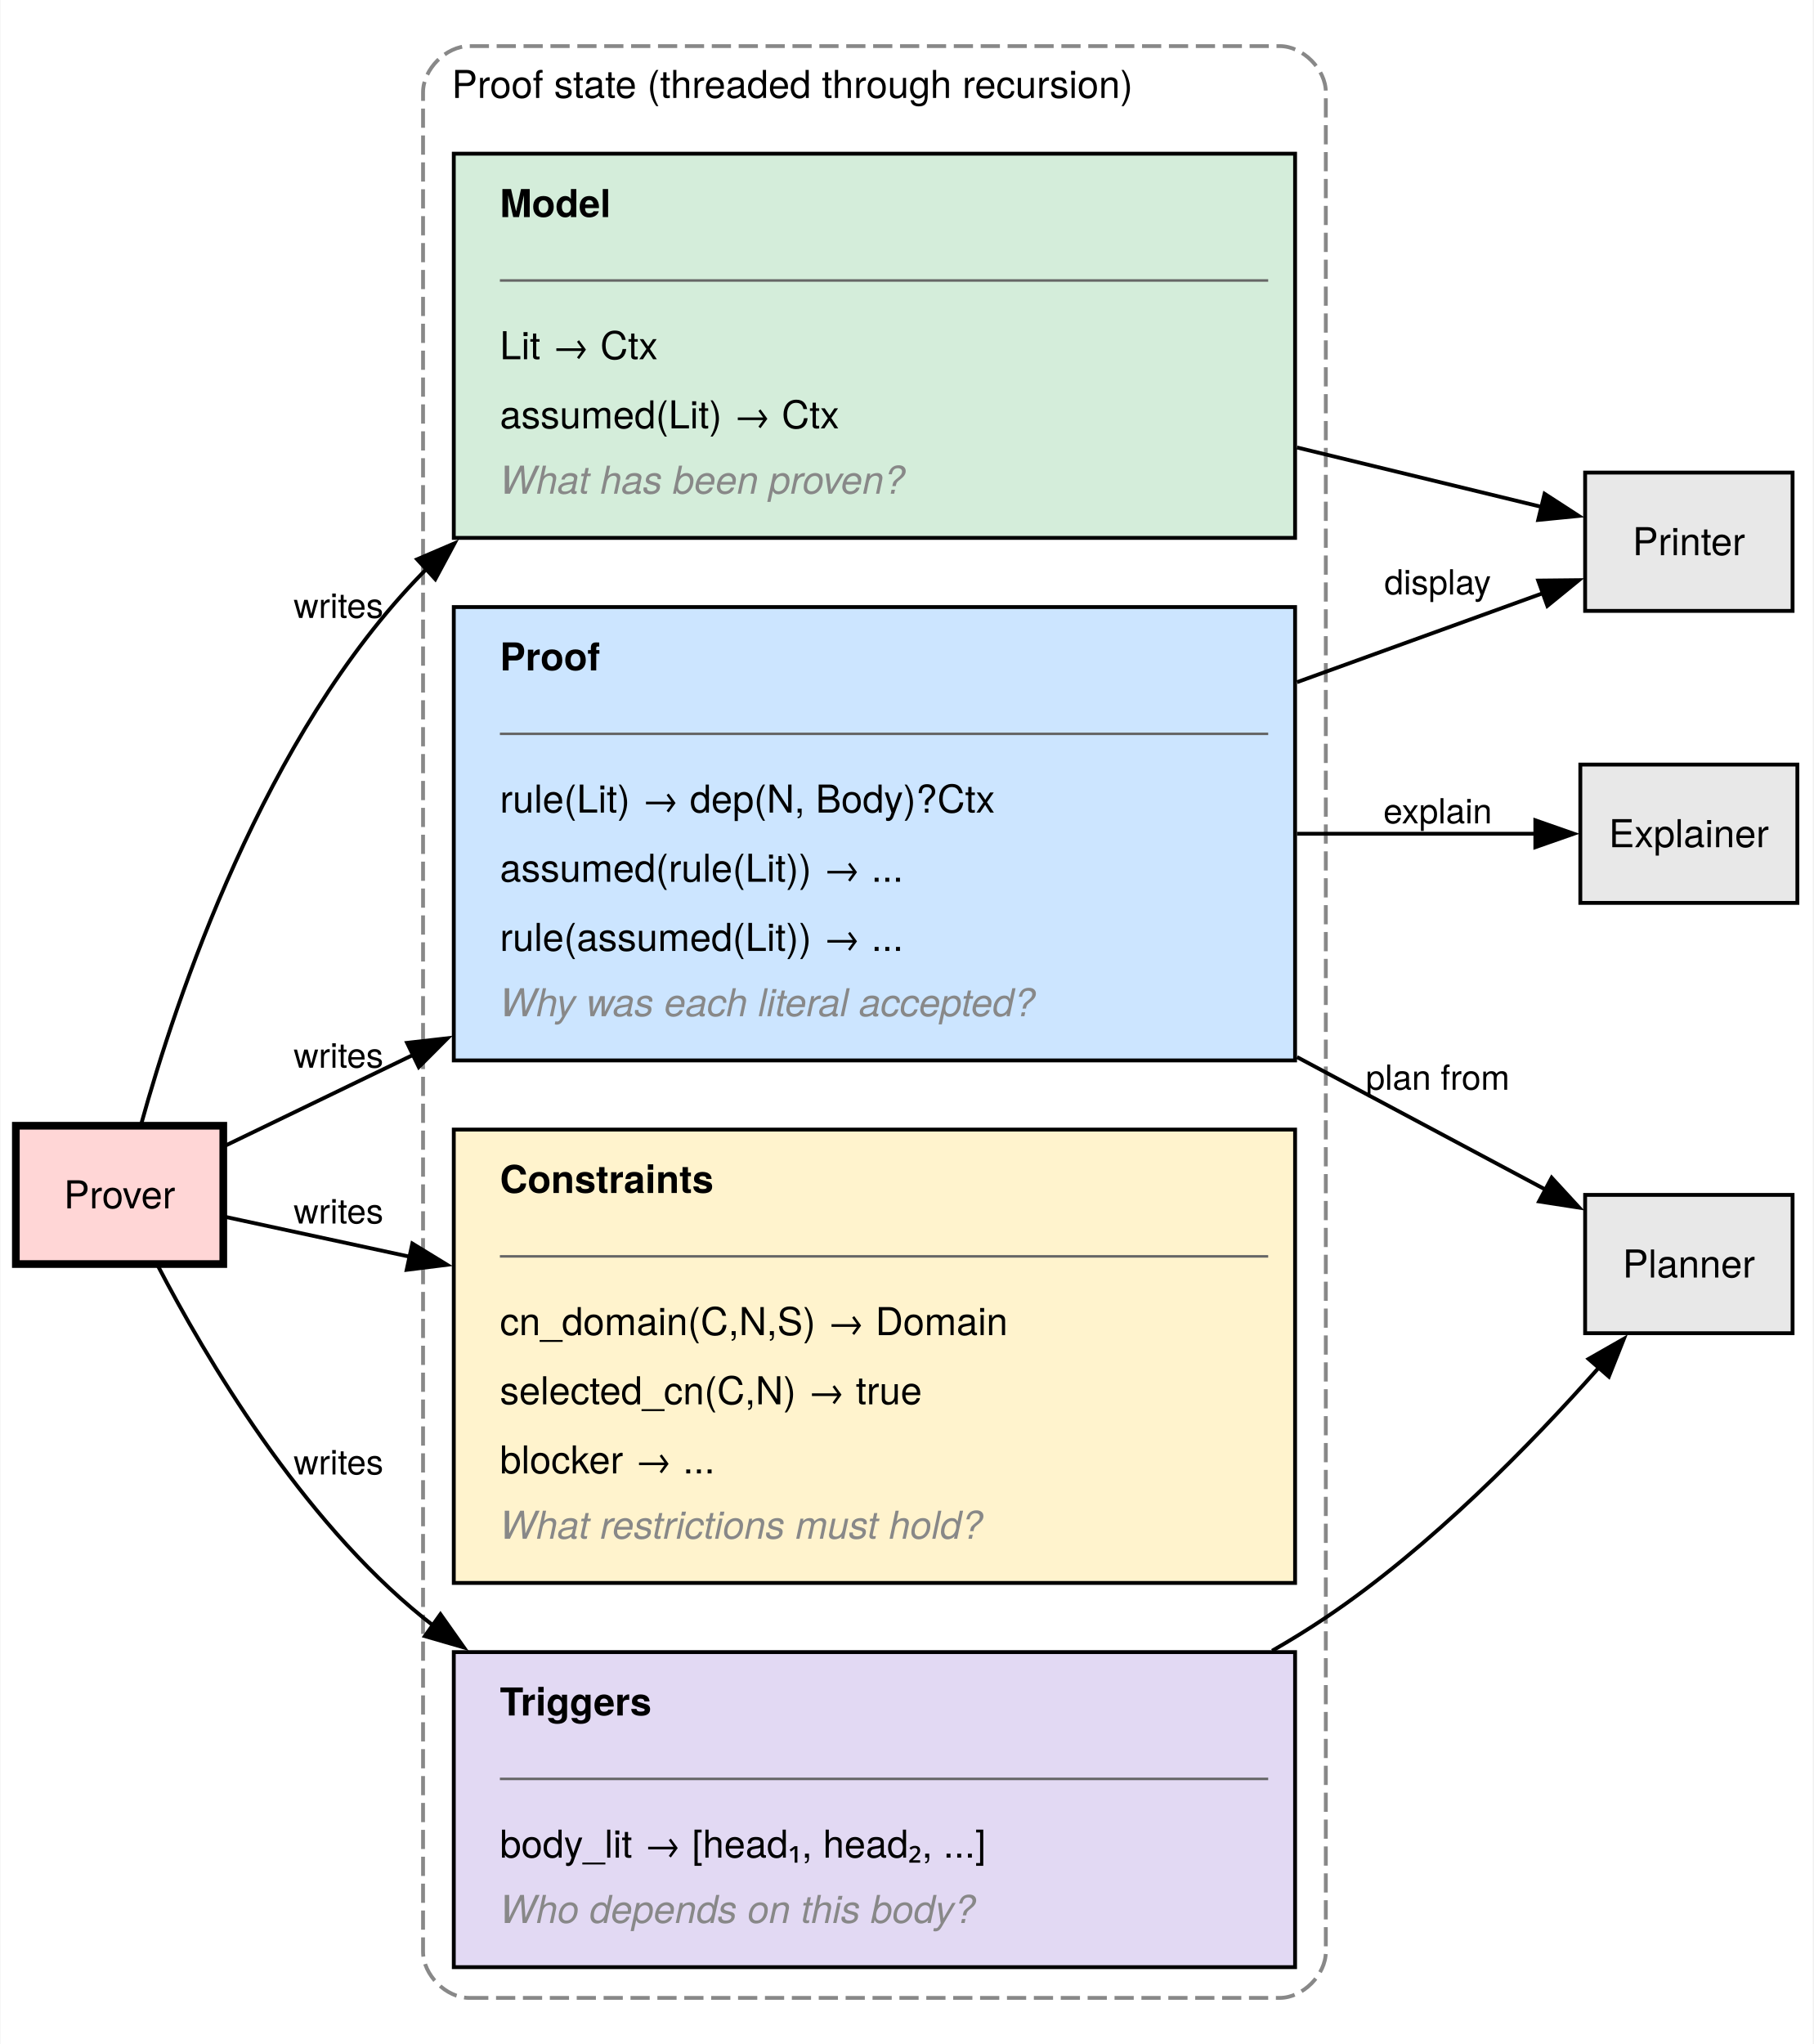
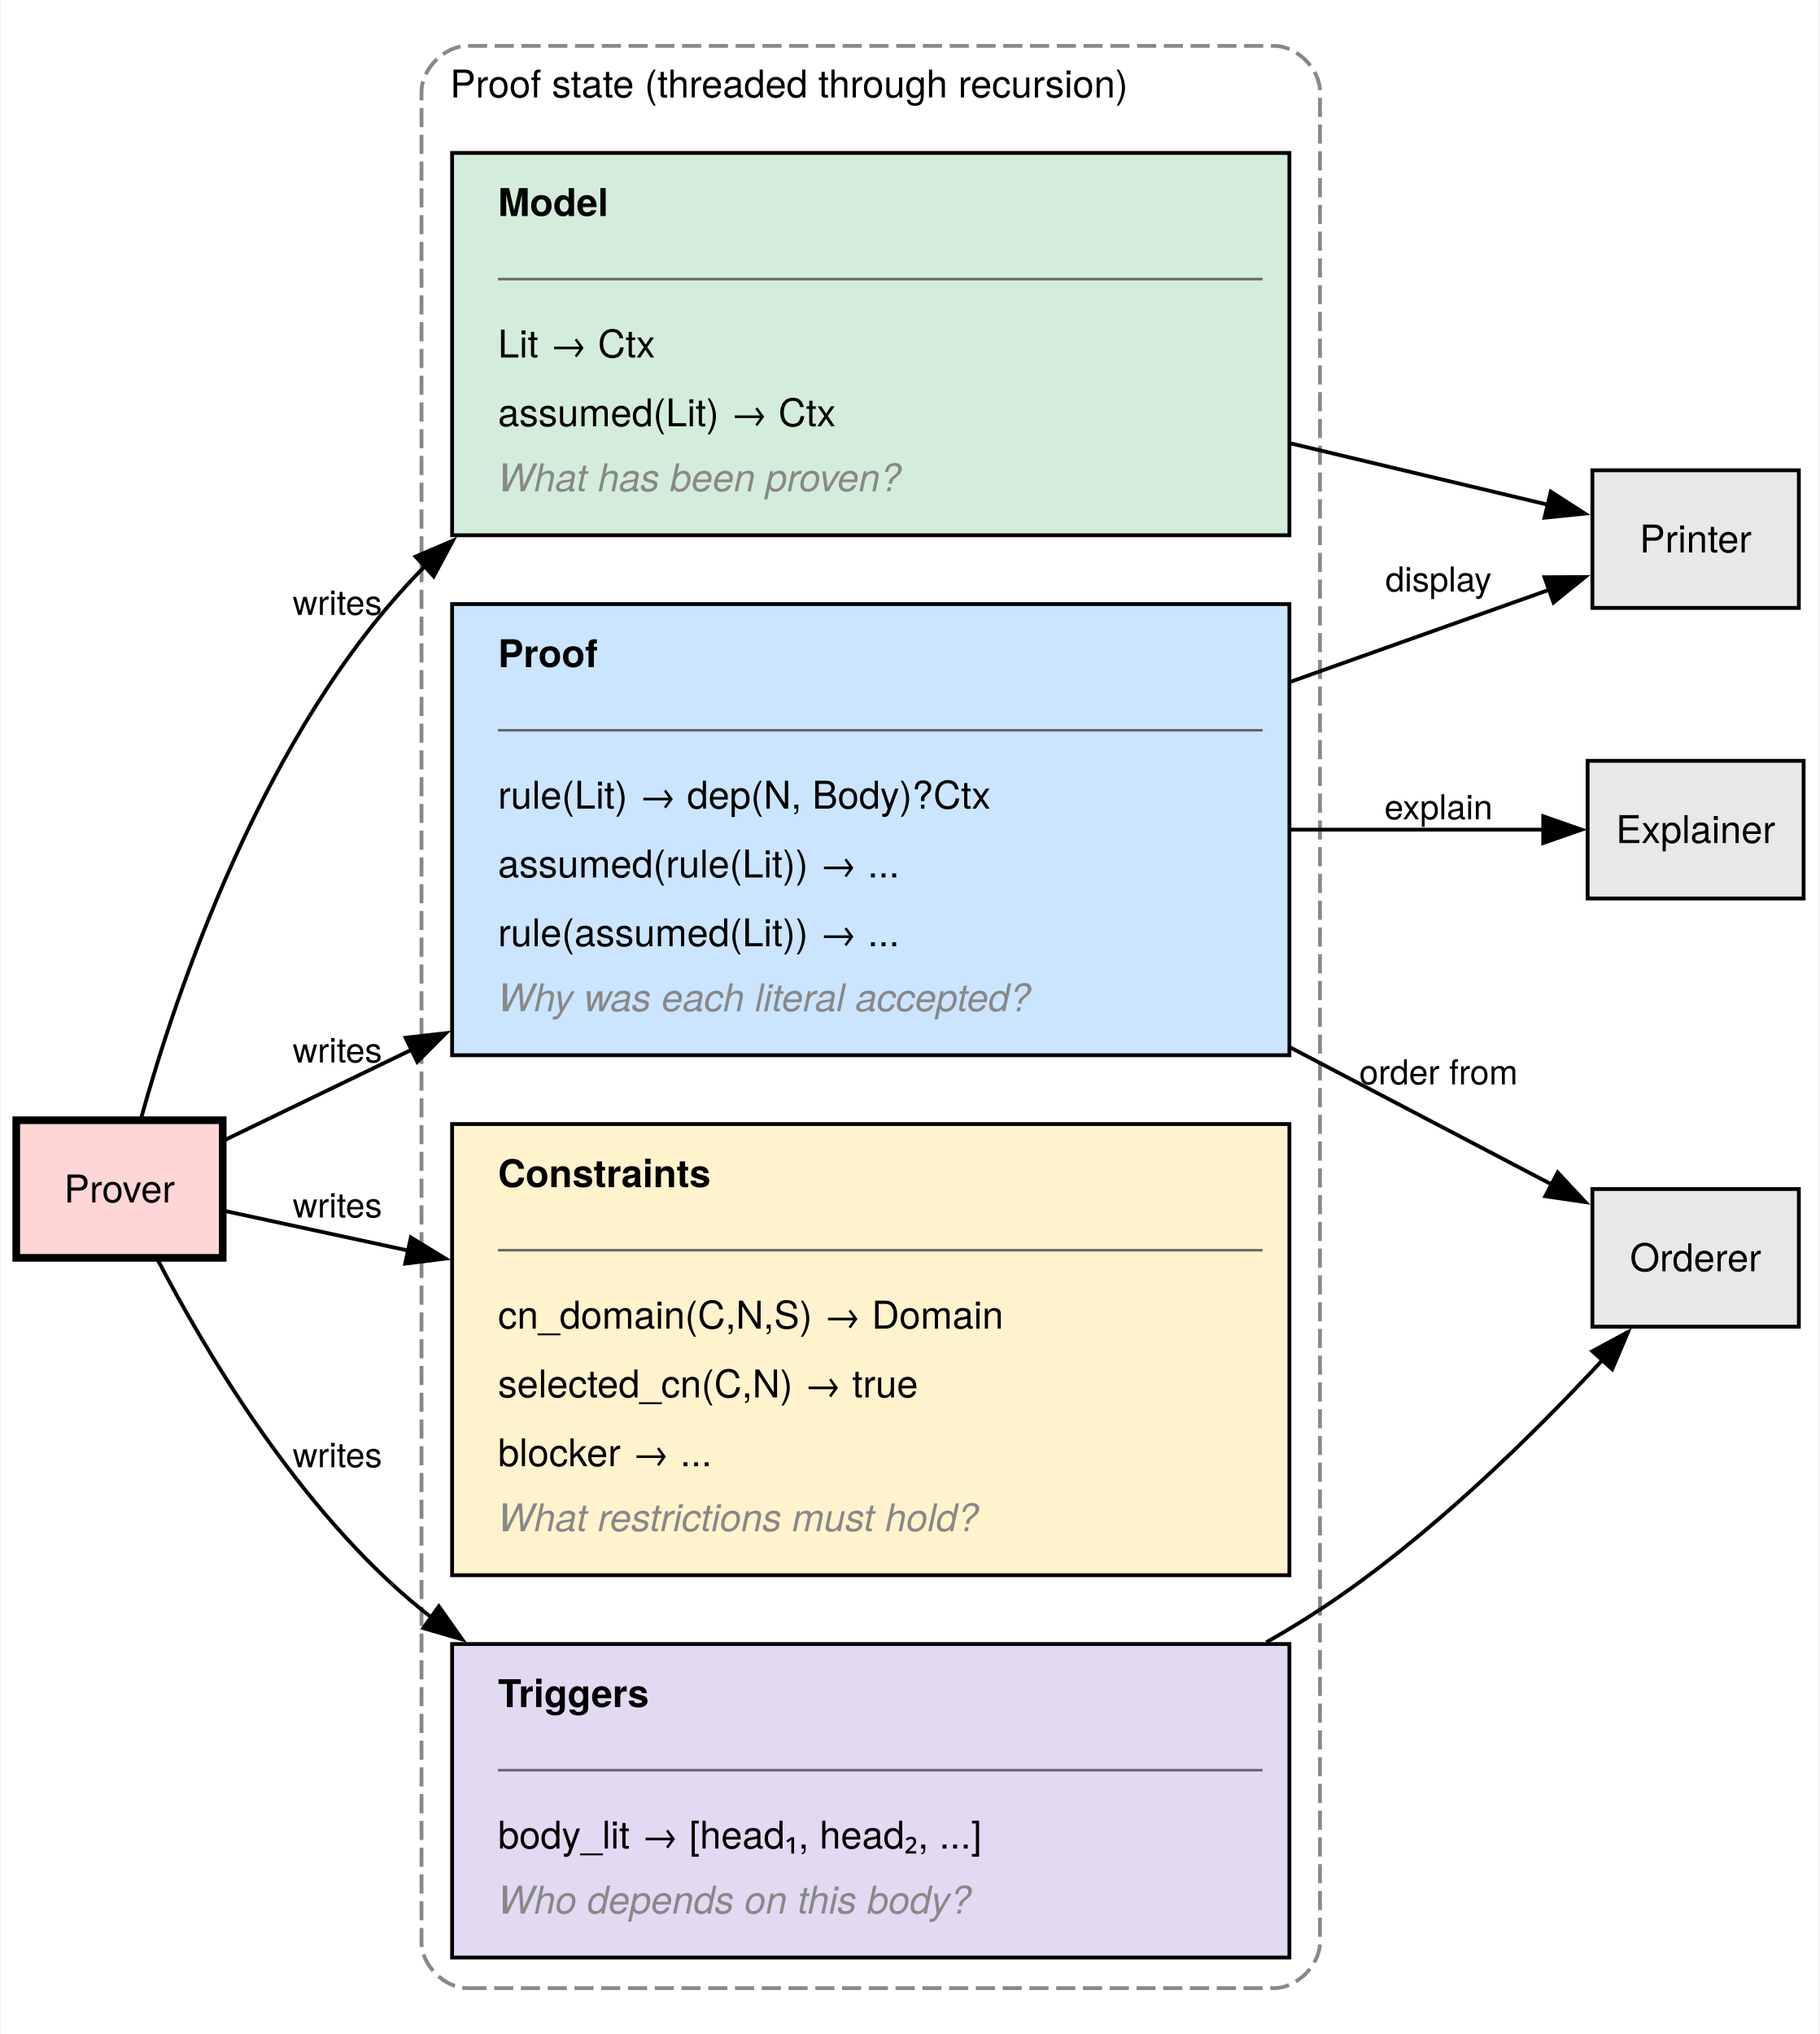
- <svg xmlns="http://www.w3.org/2000/svg" width="472pt" height="532pt" viewBox="0.00 0.00 471.75 532.00">
+ <svg xmlns="http://www.w3.org/2000/svg" width="476pt" height="532pt" viewBox="0.00 0.00 475.50 532.00">
  <g id="graph0" class="graph" transform="scale(1 1) rotate(0) translate(4 528)">
-     <polygon fill="white" stroke="none" points="-4,4 -4,-528 467.75,-528 467.75,4 -4,4" />
+     <polygon fill="white" stroke="none" points="-4,4 -4,-528 471.5,-528 471.5,4 -4,4" />
    <g id="clust1" class="cluster">
      <path fill="none" stroke="#888888" stroke-dasharray="5,2" d="M118,-8C118,-8 329,-8 329,-8 335,-8 341,-14 341,-20 341,-20 341,-504 341,-504 341,-510 335,-516 329,-516 329,-516 118,-516 118,-516 112,-516 106,-510 106,-504 106,-504 106,-20 106,-20 106,-14 112,-8 118,-8" />
      <text text-anchor="middle" x="202.12" y="-502.5" font-family="Helvetica Neue" font-size="10.00">Proof state (threaded through recursion)</text>
    </g>
    <g id="node1" class="node">
      <polygon fill="#ffd6d6" stroke="black" stroke-width="2" points="54,-235 0,-235 0,-199 54,-199 54,-235" />
      <text text-anchor="middle" x="27" y="-213.5" font-family="Helvetica Neue" font-size="10.00">Prover</text>
    </g>
    <g id="node2" class="node">
      <polygon fill="#cce5ff" stroke="black" points="333,-370 114,-370 114,-252 333,-252 333,-370" />
      <text text-anchor="start" x="126" y="-353.5" font-family="Helvetica Neue" font-weight="bold" font-size="10.00">Proof</text>
      <text text-anchor="start" x="126" y="-334.5" font-family="Helvetica Neue" font-size="10.00" fill="#666666">────────────────────</text>
      <text text-anchor="start" x="126" y="-316.5" font-family="Helvetica Neue" font-size="10.00">rule(Lit) → dep(N, Body)?Ctx</text>
      <text text-anchor="start" x="126" y="-298.5" font-family="Helvetica Neue" font-size="10.00">assumed(rule(Lit)) → ...</text>
      <text text-anchor="start" x="126" y="-280.5" font-family="Helvetica Neue" font-size="10.00">rule(assumed(Lit)) → ...</text>
      <text text-anchor="start" x="126" y="-263.5" font-family="Helvetica Neue" font-style="italic" font-size="10.00" fill="#888888">Why was each literal accepted?</text>
    </g>
    <g id="edge1" class="edge">
      <path fill="none" stroke="black" d="M54.23,-229.68C67.62,-236.15 84.95,-244.52 103.39,-253.43" />
      <polygon fill="black" stroke="black" points="101.84,-256.57 112.37,-257.77 104.89,-250.27 101.84,-256.57" />
      <text text-anchor="middle" x="84" y="-250.1" font-family="Helvetica Neue" font-size="9.00">writes</text>
    </g>
    <g id="node3" class="node">
      <polygon fill="#d4edda" stroke="black" points="333,-488 114,-488 114,-388 333,-388 333,-488" />
      <text text-anchor="start" x="126" y="-471.5" font-family="Helvetica Neue" font-weight="bold" font-size="10.00">Model</text>
      <text text-anchor="start" x="126" y="-452.5" font-family="Helvetica Neue" font-size="10.00" fill="#666666">────────────────────</text>
      <text text-anchor="start" x="126" y="-434.5" font-family="Helvetica Neue" font-size="10.00">Lit → Ctx</text>
      <text text-anchor="start" x="126" y="-416.5" font-family="Helvetica Neue" font-size="10.00">assumed(Lit) → Ctx</text>
      <text text-anchor="start" x="126" y="-399.5" font-family="Helvetica Neue" font-style="italic" font-size="10.00" fill="#888888">What has been proven?</text>
    </g>
    <g id="edge2" class="edge">
      <path fill="none" stroke="black" d="M32.6,-235.31C41.63,-267.92 64.48,-336.64 106,-379 106.28,-379.28 106.55,-379.56 106.83,-379.84" />
      <polygon fill="black" stroke="black" points="104.46,-382.42 114.2,-386.59 109.19,-377.26 104.46,-382.42" />
      <text text-anchor="middle" x="84" y="-367.16" font-family="Helvetica Neue" font-size="9.00">writes</text>
    </g>
    <g id="node4" class="node">
      <polygon fill="#fff3cd" stroke="black" points="333,-234 114,-234 114,-116 333,-116 333,-234" />
      <text text-anchor="start" x="126" y="-217.5" font-family="Helvetica Neue" font-weight="bold" font-size="10.00">Constraints</text>
      <text text-anchor="start" x="126" y="-198.5" font-family="Helvetica Neue" font-size="10.00" fill="#666666">────────────────────</text>
      <text text-anchor="start" x="126" y="-180.5" font-family="Helvetica Neue" font-size="10.00">cn_domain(C,N,S) → Domain</text>
      <text text-anchor="start" x="126" y="-162.5" font-family="Helvetica Neue" font-size="10.00">selected_cn(C,N) → true</text>
      <text text-anchor="start" x="126" y="-144.5" font-family="Helvetica Neue" font-size="10.00">blocker → ...</text>
      <text text-anchor="start" x="126" y="-127.5" font-family="Helvetica Neue" font-style="italic" font-size="10.00" fill="#888888">What restrictions must hold?</text>
    </g>
    <g id="edge3" class="edge">
      <path fill="none" stroke="black" d="M54.23,-211.34C67.43,-208.49 84.47,-204.81 102.62,-200.89" />
      <polygon fill="black" stroke="black" points="103.21,-204.34 112.25,-198.81 101.74,-197.5 103.21,-204.34" />
      <text text-anchor="middle" x="84" y="-209.55" font-family="Helvetica Neue" font-size="9.00">writes</text>
    </g>
    <g id="node5" class="node">
      <polygon fill="#e2d9f3" stroke="black" points="333,-98 114,-98 114,-16 333,-16 333,-98" />
      <text text-anchor="start" x="126" y="-81.5" font-family="Helvetica Neue" font-weight="bold" font-size="10.00">Triggers</text>
      <text text-anchor="start" x="126" y="-62.5" font-family="Helvetica Neue" font-size="10.00" fill="#666666">────────────────────</text>
      <text text-anchor="start" x="126" y="-44.5" font-family="Helvetica Neue" font-size="10.00">body_lit → [head₁, head₂, ...]</text>
      <text text-anchor="start" x="126" y="-27.5" font-family="Helvetica Neue" font-style="italic" font-size="10.00" fill="#888888">Who depends on this body?</text>
    </g>
    <g id="edge4" class="edge">
      <path fill="none" stroke="black" d="M36.91,-198.67C49.39,-174.7 74.14,-132.75 106,-107 106.94,-106.24 107.9,-105.49 108.86,-104.75" />
      <polygon fill="black" stroke="black" points="110.53,-107.86 116.64,-99.21 106.47,-102.16 110.53,-107.86" />
      <text text-anchor="middle" x="84" y="-144.23" font-family="Helvetica Neue" font-size="9.00">writes</text>
    </g>
    <g id="node6" class="node">
-       <polygon fill="#e8e8e8" stroke="black" points="462.5,-217 408.5,-217 408.5,-181 462.5,-181 462.5,-217" />
-       <text text-anchor="middle" x="435.5" y="-195.5" font-family="Helvetica Neue" font-size="10.00">Planner</text>
+       <polygon fill="#e8e8e8" stroke="black" points="466.25,-217 412.25,-217 412.25,-181 466.25,-181 466.25,-217" />
+       <text text-anchor="middle" x="439.25" y="-195.5" font-family="Helvetica Neue" font-size="10.00">Orderer</text>
    </g>
    <g id="edge5" class="edge">
-       <path fill="none" stroke="black" d="M333.5,-252.87C356.87,-240.4 379.99,-228.07 398.19,-218.37" />
-       <polygon fill="black" stroke="black" points="399.79,-221.48 406.97,-213.68 396.5,-215.3 399.79,-221.48" />
-       <text text-anchor="middle" x="370.12" y="-244.37" font-family="Helvetica Neue" font-size="9.00">plan from</text>
+       <path fill="none" stroke="black" d="M333.25,-254.02C357.97,-241.07 382.55,-228.19 401.7,-218.15" />
+       <polygon fill="black" stroke="black" points="403.18,-221.33 410.41,-213.59 399.93,-215.13 403.18,-221.33" />
+       <text text-anchor="middle" x="372" y="-244.37" font-family="Helvetica Neue" font-size="9.00">order from</text>
    </g>
    <g id="node7" class="node">
-       <polygon fill="#e8e8e8" stroke="black" points="462.5,-405 408.5,-405 408.5,-369 462.5,-369 462.5,-405" />
-       <text text-anchor="middle" x="435.5" y="-383.5" font-family="Helvetica Neue" font-size="10.00">Printer</text>
+       <polygon fill="#e8e8e8" stroke="black" points="466.25,-405 412.25,-405 412.25,-369 466.25,-369 466.25,-405" />
+       <text text-anchor="middle" x="439.25" y="-383.5" font-family="Helvetica Neue" font-size="10.00">Printer</text>
    </g>
    <g id="edge7" class="edge">
-       <path fill="none" stroke="black" d="M333.5,-350.45C356.66,-358.83 379.55,-367.11 397.68,-373.67" />
-       <polygon fill="black" stroke="black" points="396.29,-376.89 406.88,-377 398.67,-370.31 396.29,-376.89" />
-       <text text-anchor="middle" x="370.12" y="-373.28" font-family="Helvetica Neue" font-size="9.00">display</text>
+       <path fill="none" stroke="black" d="M333.25,-349.67C357.74,-358.37 382.09,-367.03 401.17,-373.82" />
+       <polygon fill="black" stroke="black" points="399.73,-377.02 410.33,-377.07 402.08,-370.42 399.73,-377.02" />
+       <text text-anchor="middle" x="372" y="-373.28" font-family="Helvetica Neue" font-size="9.00">display</text>
    </g>
    <g id="node8" class="node">
-       <polygon fill="#e8e8e8" stroke="black" points="463.75,-329 407.25,-329 407.25,-293 463.75,-293 463.75,-329" />
-       <text text-anchor="middle" x="435.5" y="-307.5" font-family="Helvetica Neue" font-size="10.00">Explainer</text>
+       <polygon fill="#e8e8e8" stroke="black" points="467.5,-329 411,-329 411,-293 467.5,-293 467.5,-329" />
+       <text text-anchor="middle" x="439.25" y="-307.5" font-family="Helvetica Neue" font-size="10.00">Explainer</text>
    </g>
    <g id="edge9" class="edge">
-       <path fill="none" stroke="black" d="M333.5,-311C355.84,-311 377.94,-311 395.74,-311" />
-       <polygon fill="black" stroke="black" points="395.54,-314.5 405.54,-311 395.54,-307.5 395.54,-314.5" />
-       <text text-anchor="middle" x="370.12" y="-313.7" font-family="Helvetica Neue" font-size="9.00">explain</text>
+       <path fill="none" stroke="black" d="M333.25,-311C357.05,-311 380.73,-311 399.56,-311" />
+       <polygon fill="black" stroke="black" points="399.39,-314.5 409.39,-311 399.39,-307.5 399.39,-314.5" />
+       <text text-anchor="middle" x="372" y="-313.7" font-family="Helvetica Neue" font-size="9.00">explain</text>
    </g>
    <g id="edge8" class="edge">
-       <path fill="none" stroke="black" d="M333.5,-411.53C356.44,-405.96 379.12,-400.45 397.16,-396.07" />
-       <polygon fill="black" stroke="black" points="397.94,-399.48 406.83,-393.72 396.29,-392.68 397.94,-399.48" />
+       <path fill="none" stroke="black" d="M333.25,-412.05C357.51,-406.26 381.64,-400.51 400.63,-395.98" />
+       <polygon fill="black" stroke="black" points="401.37,-399.4 410.28,-393.67 399.74,-392.59 401.37,-399.4" />
    </g>
    <g id="edge6" class="edge">
-       <path fill="none" stroke="black" d="M327.02,-98.34C331.84,-101.11 336.52,-103.99 341,-107 368.22,-125.28 394.39,-152.09 412.09,-172.06" />
-       <polygon fill="black" stroke="black" points="409.4,-174.3 418.6,-179.55 414.68,-169.71 409.4,-174.3" />
+       <path fill="none" stroke="black" d="M326.95,-98.45C331.78,-101.18 336.49,-104.04 341,-107 369.08,-125.46 396.47,-152.42 414.99,-172.39" />
+       <polygon fill="black" stroke="black" points="412.25,-174.59 421.58,-179.62 417.43,-169.87 412.25,-174.59" />
    </g>
  </g>
</svg>
